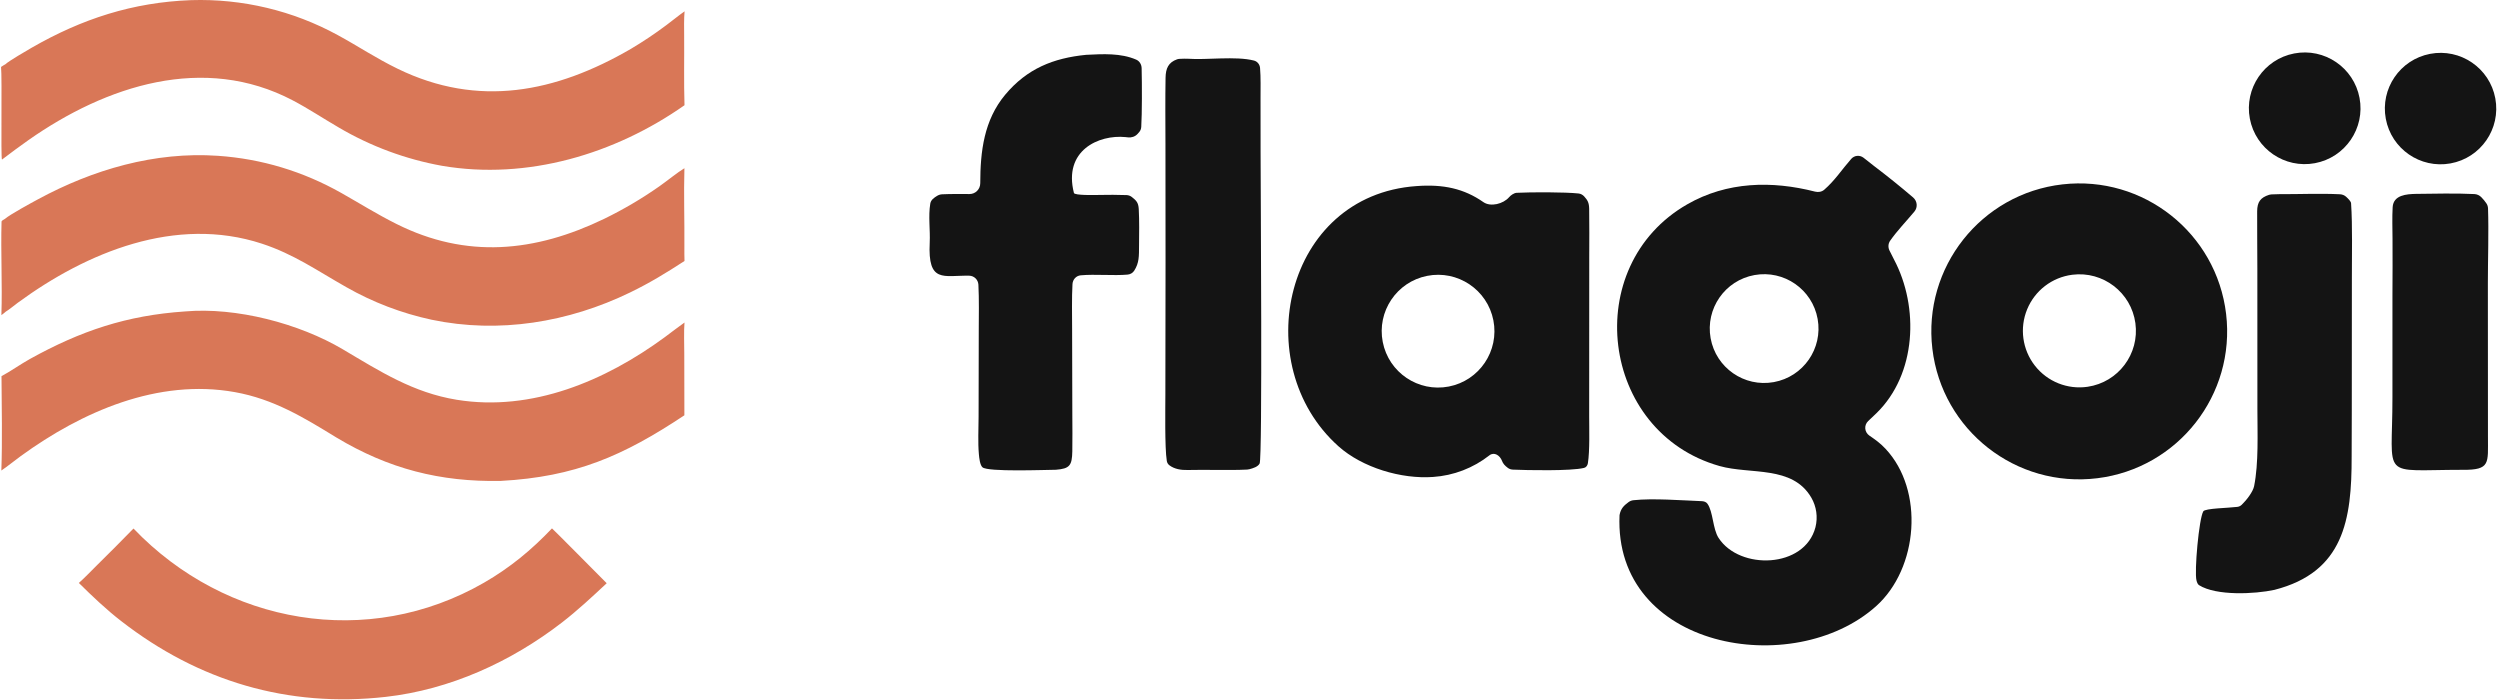
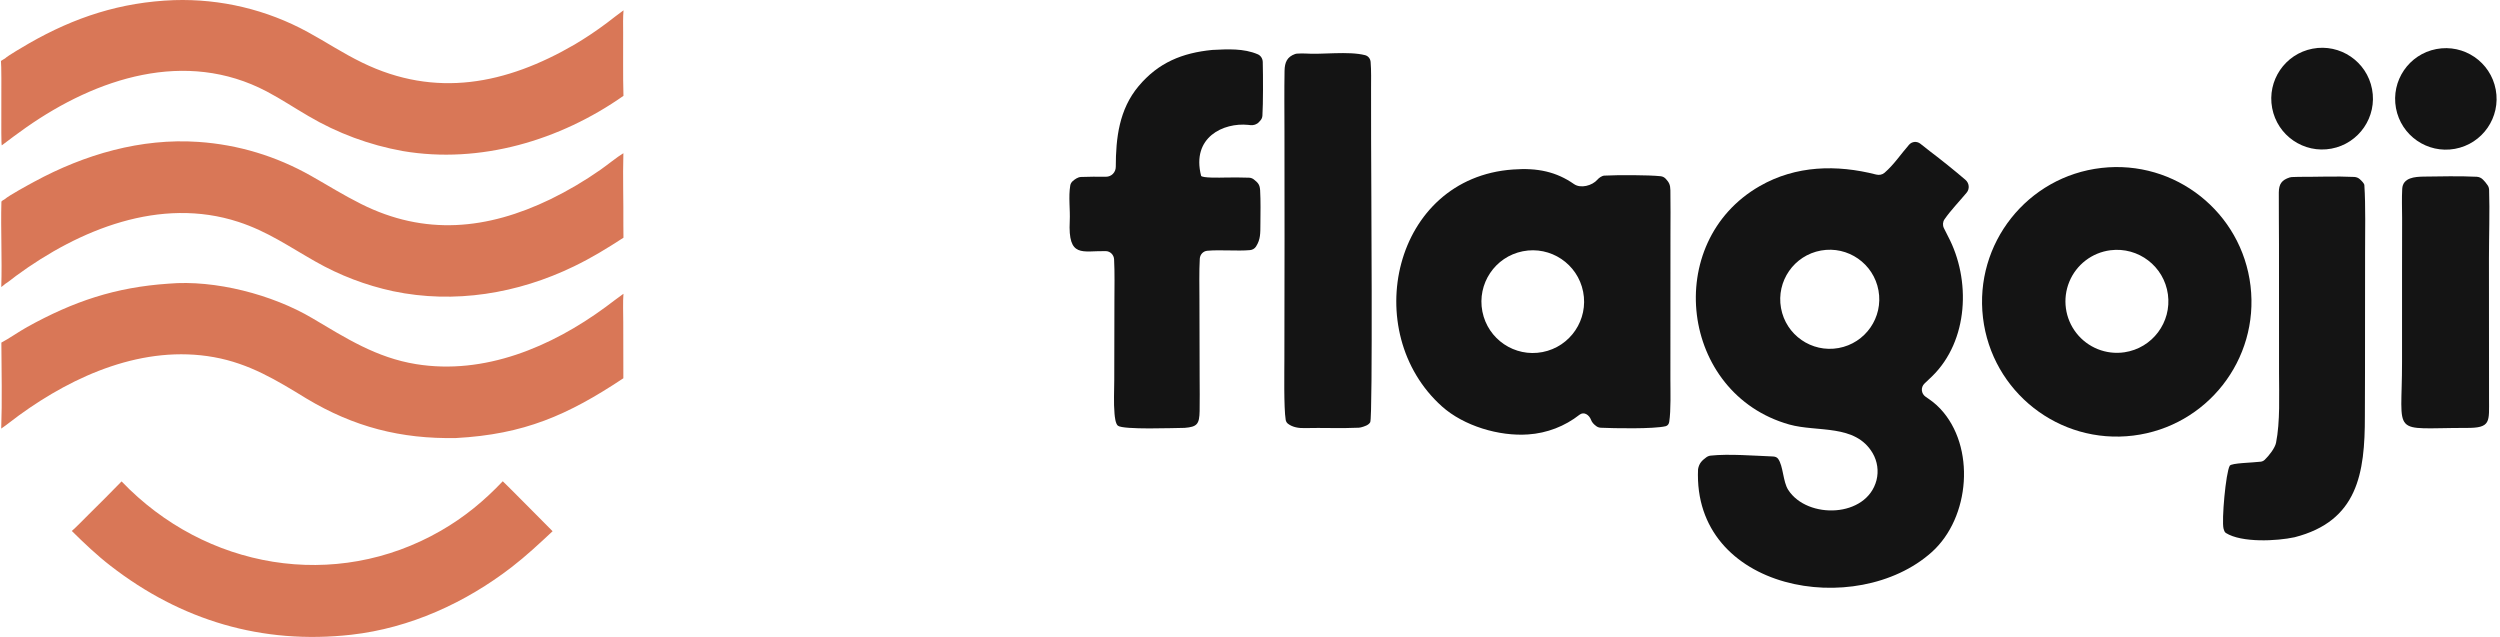
- <svg xmlns="http://www.w3.org/2000/svg" width="143" height="40" viewBox="0 0 142.88 40" fill="none">
+ <svg xmlns="http://www.w3.org/2000/svg" width="157" height="40" viewBox="0 0 156.88 40" fill="none">
  <g transform="scale(0.300752)" fill="#D97757">
    <path d="M0.745 41.623C1.762 40.753 5.734 38.603 6.982 37.927C17.459 32.25 29.226 28.807 41.231 29.631C49.568 30.203 57.457 32.602 64.716 36.7C68.363 38.76 71.386 40.679 75.185 42.584C88.504 49.264 101.534 47.982 114.736 41.606C118.373 39.833 121.864 37.777 125.174 35.458C126.557 34.495 128.671 32.769 129.97 31.992C129.825 36.943 130.006 41.962 129.963 46.919C129.955 47.813 129.959 48.746 129.986 49.639C126.477 51.909 123.434 53.785 119.632 55.628C107.93 61.302 94.7 63.503 81.874 60.806C76.185 59.581 70.719 57.493 65.669 54.615C60.184 51.516 55.694 48.33 49.581 46.333C33.245 40.997 16.338 47.934 3.179 57.584C2.497 58.084 1.583 58.864 0.884 59.281C0.808 59.382 0.206 59.828 0.065 59.936C0.261 54.047 -0.07 48.046 0.095 42.15C0.101 41.958 0.582 41.724 0.745 41.623Z" />
    <path d="M34.979 59.233C44.705 58.379 56.696 61.516 65.01 66.44C72.059 70.617 78.369 74.683 86.674 76.033C100.956 78.354 114.942 72.428 126.241 64.123C127.495 63.199 128.711 62.237 129.985 61.343C129.847 62.789 129.94 65.752 129.943 67.331L129.963 78.987C118.318 86.724 109.211 90.692 95.041 91.466C83.495 91.687 73.701 89.157 63.815 83.231C57.559 79.396 51.856 75.904 44.474 74.579C29.833 71.95 15.376 78.299 3.766 86.73C2.511 87.641 1.339 88.62 0.056 89.492C0.261 83.812 0.12 77.261 0.086 71.537C1.497 70.815 3.85 69.181 5.483 68.277C15.164 62.916 23.884 59.984 34.979 59.233Z" />
    <path d="M0.857 12.201C1.34 11.684 4.986 9.557 5.834 9.071C15.417 3.57 25.039 0.44 36.15 0.027C45.879 -0.279 55.512 2.018 64.043 6.678C68.013 8.837 71.266 11.047 75.453 13.086C90.755 20.54 105.487 17.613 119.797 9.29C122.12 7.91 124.366 6.407 126.526 4.787C127.664 3.94 128.86 2.954 130 2.154C129.872 3.603 129.908 5.304 129.92 6.783C129.954 11.167 129.849 15.637 129.986 20.013C116.739 29.314 100.075 34.294 83.889 31.539C76.945 30.289 70.28 27.817 64.21 24.238C61.26 22.526 58.508 20.681 55.476 19.088C38.568 10.203 20.017 16.271 5.242 26.625C3.554 27.82 1.888 29.046 0.244 30.301L0.172 30.347C-0.062 30.028 0.217 14.75 0 12.73C0.226 12.56 0.604 12.351 0.857 12.201Z" />
    <path d="M104.781 100.493C104.904 100.539 114.243 109.979 115.189 110.923C112.443 113.496 109.616 116.127 106.649 118.416C96.976 125.875 85.394 131.161 73.156 132.539C54.524 134.636 37.558 129.536 22.89 118.154C20.112 116.019 17.292 113.342 14.798 110.872C15.816 109.982 17.252 108.478 18.247 107.496C20.586 105.196 22.899 102.873 25.187 100.522C42.713 118.817 69.787 123.542 91.867 110.815C96.778 107.984 100.891 104.596 104.781 100.493Z" />
  </g>
-   <g transform="translate(53.098,3.000) scale(0.203593)" fill="#141414">
+   <g transform="translate(67.098,3.000) scale(0.203593)" fill="#141414">
    <path fill-rule="evenodd" clip-rule="evenodd" d="M258.991 29.921C259.895 28.891 261.39 28.751 262.475 29.588C263.54 30.41 264.705 31.354 265.382 31.876C269.133 34.719 272.801 37.67 276.381 40.726C277.568 41.74 277.758 43.501 276.759 44.7C274.473 47.441 271.872 50.127 269.941 52.901C269.385 53.698 269.319 54.729 269.736 55.607C270.149 56.476 270.597 57.359 271.017 58.153C278.124 71.563 277.353 90.392 266.086 101.362C265.306 102.122 264.532 102.832 263.773 103.558C262.534 104.743 262.714 106.694 264.128 107.663C265.637 108.698 267.071 109.677 268.623 111.329C279.594 123.006 277.869 144.934 266.004 155.568C242.793 176.368 192.238 167.617 193.913 129.993C194.251 128.136 195.125 127.314 196.446 126.337C196.843 126.043 197.309 125.856 197.8 125.803C203.332 125.205 211.303 125.848 217.005 126.067C217.616 126.091 218.234 126.276 218.596 126.77C220.228 129.001 220.068 133.823 221.744 136.403C227.649 145.494 245.94 145.009 248.959 133.388C249.669 130.562 249.247 127.571 247.78 125.054C242.441 115.936 230.704 118.652 222.026 116.2C188.413 106.701 182.72 59.983 212.96 42.657C224.111 36.268 236.688 35.993 248.866 39.106C249.764 39.335 250.73 39.17 251.431 38.564C254.387 36.007 256.455 32.807 258.991 29.921ZM249.573 74.874C248.079 66.571 240.14 61.05 231.841 62.54C223.531 64.032 218.007 71.981 219.504 80.291C221 88.601 228.948 94.123 237.255 92.621C245.554 91.121 251.069 83.177 249.573 74.874Z" />
    <path fill-rule="evenodd" clip-rule="evenodd" d="M136.846 37.548C144.426 36.977 150.225 38.256 155.66 42.051C157.701 43.476 161.263 42.554 162.887 40.667C163.368 40.107 164.273 39.474 165.011 39.435C169.059 39.22 178.733 39.22 182.414 39.626C183.028 39.693 183.578 40.002 183.991 40.46C184.939 41.51 185.355 42.203 185.384 43.957C185.456 48.429 185.413 52.904 185.403 57.378L185.384 102.299C185.382 105.532 185.584 111.873 185.022 115.405C184.922 116.034 184.55 116.577 183.931 116.729C180.258 117.634 167.886 117.381 163.954 117.207C163.457 117.185 162.971 117.038 162.568 116.747C161.66 116.092 161.171 115.48 160.912 114.79C160.319 113.205 158.718 112.156 157.372 113.181C152.826 116.756 147.307 118.877 141.538 119.266C132.598 119.917 121.644 116.649 114.928 110.636C89.312 87.698 99.783 40.138 136.846 37.548ZM158.47 75.259C156.782 66.658 148.435 61.063 139.842 62.773C131.278 64.476 125.708 72.792 127.39 81.363C129.073 89.934 137.372 95.526 145.944 93.864C154.545 92.197 160.158 83.86 158.47 75.259Z" />
    <path fill-rule="evenodd" clip-rule="evenodd" d="M318.359 37.065C341.088 34.472 361.634 50.742 364.332 73.465C367.028 96.188 350.862 116.82 328.16 119.624C305.309 122.447 284.52 106.142 281.805 83.269C279.09 60.395 295.484 39.674 318.359 37.065ZM338.846 76.057C337.663 67.427 329.753 61.361 321.116 62.457C315.45 63.176 310.607 66.883 308.434 72.165C306.258 77.448 307.088 83.491 310.603 87.993C314.118 92.495 319.779 94.763 325.429 93.93C334.044 92.66 340.029 84.687 338.846 76.057Z" />
    <path d="M44.071 0.668C48.822 0.43 53.782 0.15 58.109 2.014C59.058 2.422 59.62 3.379 59.645 4.411C59.754 8.952 59.771 17.086 59.54 20.91C59.508 21.438 59.327 21.946 58.984 22.348C58.819 22.541 58.642 22.738 58.462 22.932C57.792 23.655 56.797 23.975 55.818 23.86C55.579 23.832 55.34 23.805 55.101 23.781C47.586 23.04 37.592 27.538 40.622 39.478C40.806 40.205 46.534 40.063 48.01 40.032C50.093 39.987 52.928 39.979 55.411 40.075C55.956 40.097 56.48 40.286 56.907 40.624C58.209 41.655 58.721 42.223 58.836 43.967C59.019 47.385 58.946 50.849 58.918 54.274C58.894 57.216 58.994 59.089 57.551 61.329C57.144 61.96 56.457 62.346 55.709 62.414C51.808 62.77 46.591 62.244 42.528 62.615C41.242 62.733 40.292 63.793 40.218 65.082C39.995 68.98 40.112 73.857 40.113 77.428L40.174 101.815C40.184 105.225 40.236 108.653 40.17 112.062C40.092 116.072 39.426 116.935 35.562 117.244C32.379 117.272 16.498 117.894 14.944 116.564C14.209 115.934 14.008 113.863 13.921 112.896C13.614 109.462 13.834 105.849 13.838 102.398L13.886 77.909C13.891 74.477 14.002 69.242 13.786 65.257C13.71 63.858 12.607 62.75 11.207 62.723C4.006 62.587 -0.466 64.966 0.108 53.442C0.282 49.929 -0.328 45.995 0.268 42.458C0.442 41.426 1.322 40.817 2.184 40.291C2.611 40.031 3.096 39.877 3.596 39.853C5.944 39.743 8.713 39.762 11.285 39.781C12.961 39.794 14.304 38.422 14.307 36.746C14.321 27.838 15.333 19.029 21.329 11.86C27.445 4.549 34.85 1.571 44.071 0.668Z" />
    <path d="M376.41 39.998C376.607 39.934 376.813 39.897 377.02 39.883C377.742 39.834 378.544 39.812 379.248 39.816C384.875 39.84 390.685 39.57 396.314 39.843C396.949 39.874 397.561 40.107 398.033 40.532C398.678 41.114 399.41 41.871 399.442 42.369C399.868 48.762 399.652 57.094 399.666 63.377L399.642 100.227C399.637 104.653 399.591 109.209 399.601 113.62C399.632 131.294 397.394 146.002 377.901 150.988C372.415 152.177 361.579 152.723 356.724 149.666C356.315 149.408 356.127 148.79 356.011 148.346C355.363 145.881 356.705 130.959 357.924 128.923C358.436 128.07 364.905 128 367.499 127.673C367.954 127.616 368.372 127.412 368.704 127.096C370.114 125.752 371.885 123.417 372.201 121.844C373.495 115.399 373.129 107.043 373.124 100.425L373.109 60.672C373.124 55.344 373.013 49.989 373.054 44.663C373.075 41.984 373.989 40.785 376.41 39.998Z" />
    <path d="M69.585 1.938C69.814 1.855 70.057 1.813 70.3 1.801C71.086 1.762 72.164 1.726 72.798 1.775C77.787 2.153 86.067 0.967 91.202 2.278C92.163 2.524 92.827 3.36 92.915 4.349C93.14 6.91 93.049 10.466 93.052 12.645L93.066 28.175C93.074 38.618 93.621 113.951 92.795 115.495C92.296 116.428 90.943 116.817 89.93 117.092C89.721 117.149 89.507 117.184 89.291 117.194C83.935 117.456 77.953 117.172 72.566 117.312C70.766 117.359 68.873 117.075 67.43 115.977C67.044 115.683 66.797 115.252 66.718 114.772C66.104 111.031 66.317 99.463 66.314 96.085L66.364 58.881L66.339 25.59C66.326 19.429 66.261 13.258 66.367 7.1C66.413 4.459 67.179 2.807 69.585 1.938Z" />
    <path d="M417.651 39.739C422.491 39.673 429.107 39.532 434.097 39.788C434.836 39.826 435.532 40.146 436.045 40.681C436.598 41.258 437.028 41.747 437.496 42.458C437.767 42.869 437.902 43.351 437.919 43.842C438.142 50.306 437.872 58.446 437.874 64.914L437.898 108.055C437.884 115.349 438.655 117.347 430.793 117.26C407.226 117.261 411.093 120.318 411.064 96.895L411.067 68.064C411.103 62.878 411.11 57.692 411.088 52.507C411.076 49.533 410.956 46.449 411.122 43.491C411.317 40.014 415.088 39.797 417.651 39.739Z" />
    <path d="M383.452 0.285C391.973 -1.353 400.201 4.241 401.817 12.768C403.434 21.295 397.82 29.514 389.294 31.11C380.795 32.7 372.615 27.109 371.004 18.612C369.394 10.114 374.962 1.916 383.452 0.285Z" />
    <path d="M421.631 0.398C430.152 -1.24 438.38 4.372 439.967 12.906C441.555 21.441 435.898 29.639 427.357 31.179C418.887 32.706 410.772 27.103 409.197 18.637C407.621 10.171 413.177 2.022 421.631 0.398Z" />
  </g>
</svg>
